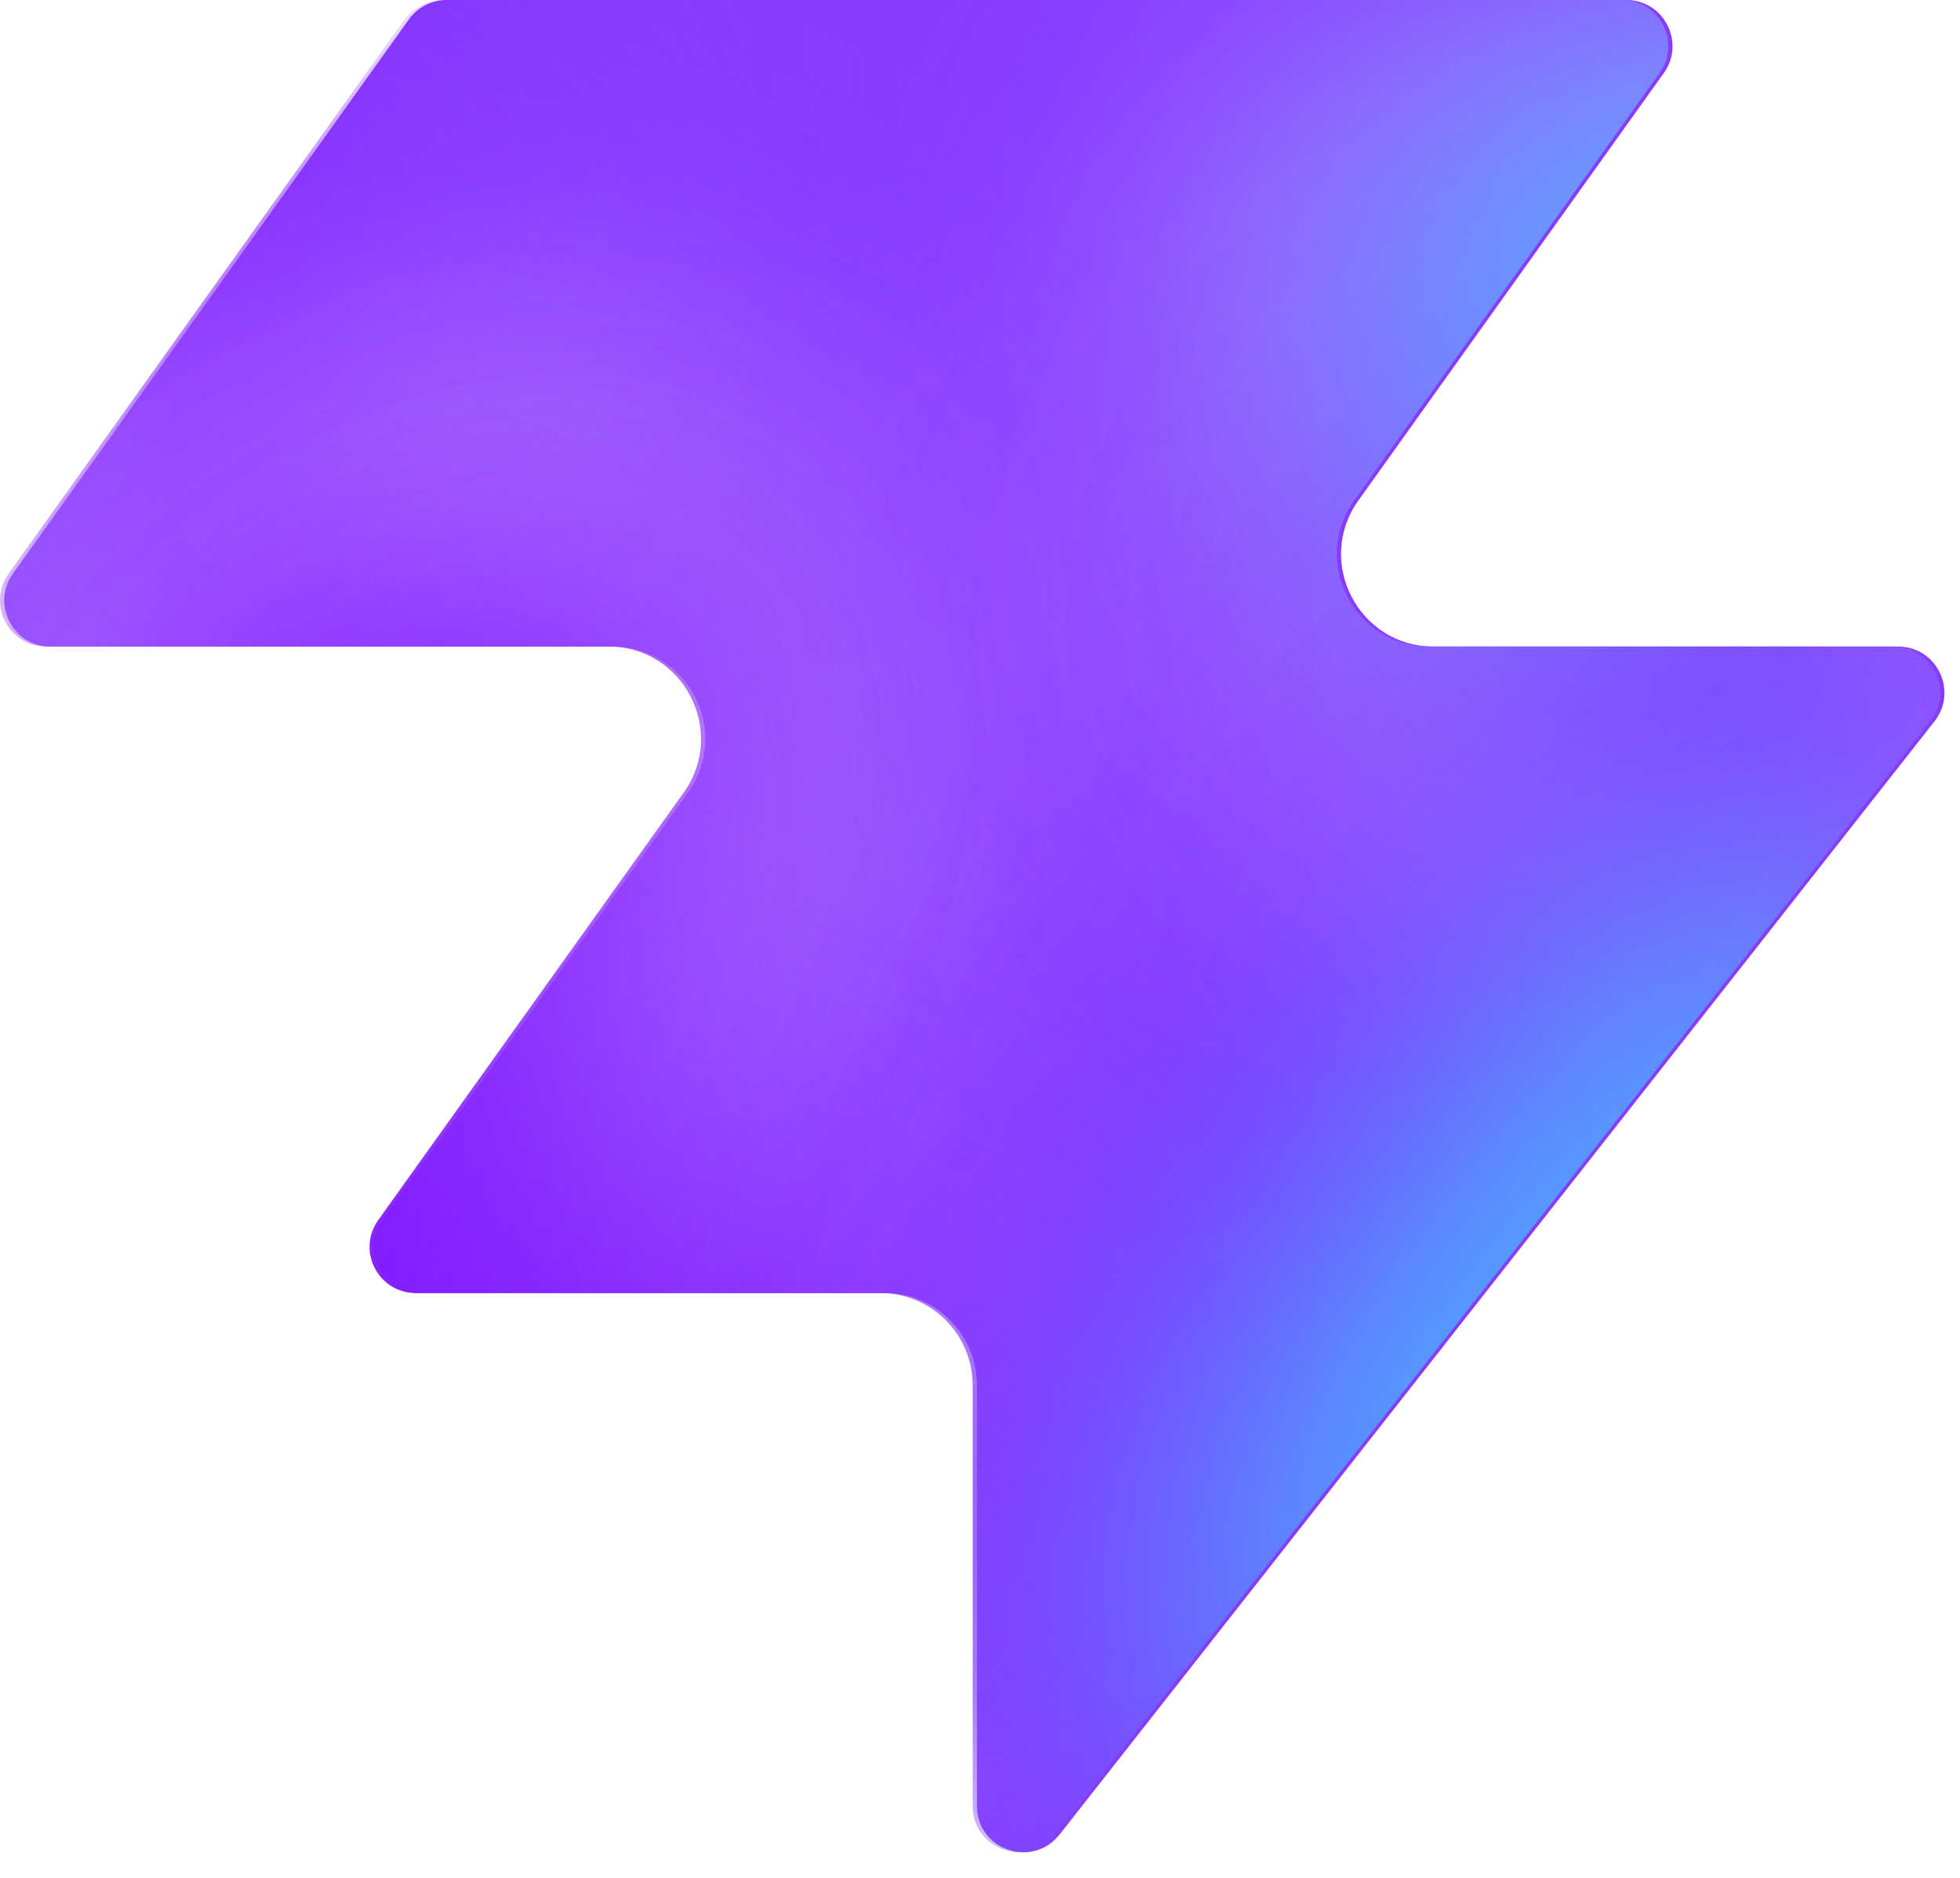
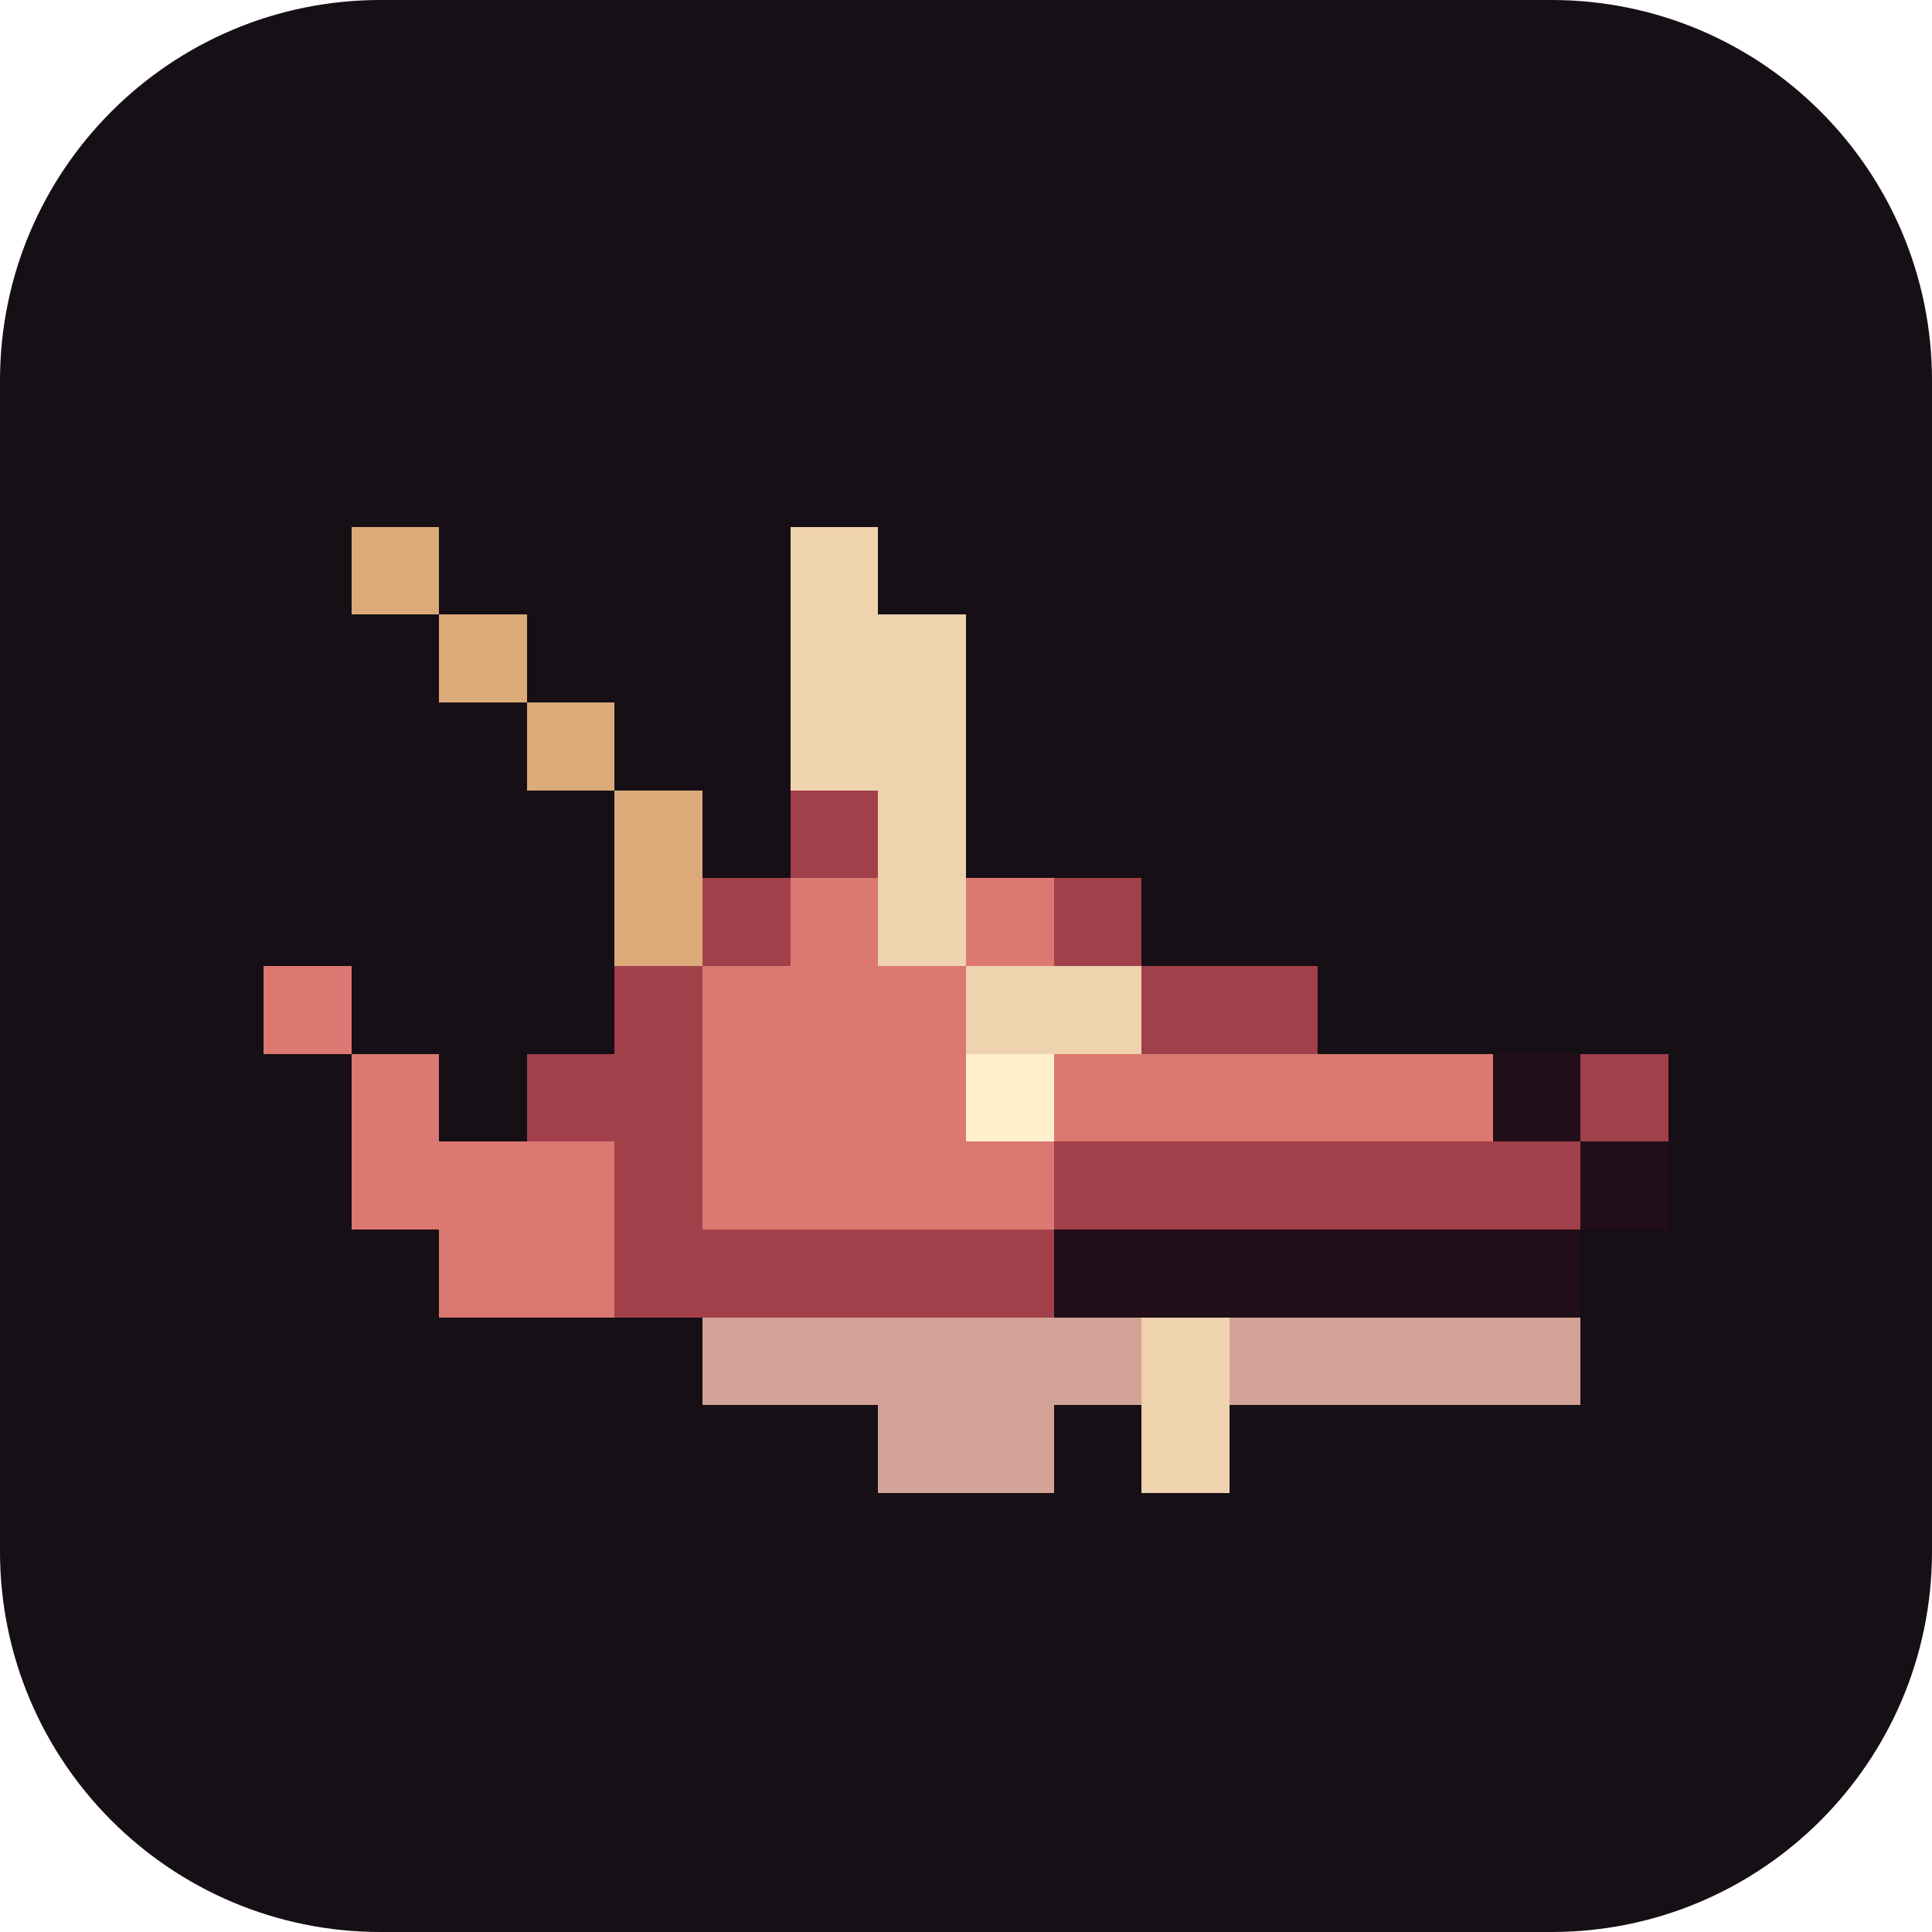
- <svg xmlns="http://www.w3.org/2000/svg" width="48" height="46" fill="none" viewBox="0 0 48 46">
-   <path fill="#863bff" d="M25.946 44.938c-.664.845-2.021.375-2.021-.698V33.937a2.26 2.26 0 0 0-2.262-2.262H10.287c-.92 0-1.456-1.04-.92-1.788l7.48-10.471c1.07-1.497 0-3.578-1.842-3.578H1.237c-.92 0-1.456-1.04-.92-1.788L10.013.474c.214-.297.556-.474.92-.474h28.894c.92 0 1.456 1.04.92 1.788l-7.48 10.471c-1.07 1.498 0 3.579 1.842 3.579h11.377c.943 0 1.473 1.088.89 1.83L25.947 44.94z" style="fill:#863bff;fill:color(display-p3 .525 .23 1);fill-opacity:1" />
-   <mask id="a" width="48" height="46" x="0" y="0" maskUnits="userSpaceOnUse" style="mask-type:alpha">
-     <path fill="#000" d="M25.842 44.938c-.664.844-2.021.375-2.021-.698V33.937a2.26 2.26 0 0 0-2.262-2.262H10.183c-.92 0-1.456-1.04-.92-1.788l7.48-10.471c1.07-1.498 0-3.579-1.842-3.579H1.133c-.92 0-1.456-1.04-.92-1.787L9.91.473c.214-.297.556-.474.92-.474h28.894c.92 0 1.456 1.04.92 1.788l-7.48 10.471c-1.07 1.498 0 3.578 1.842 3.578h11.377c.943 0 1.473 1.088.89 1.832L25.843 44.94z" style="fill:#000;fill-opacity:1" />
-   </mask>
-   <g mask="url(#a)">
-     <g filter="url(#b)">
-       <ellipse cx="5.508" cy="14.704" fill="#ede6ff" rx="5.508" ry="14.704" style="fill:#ede6ff;fill:color(display-p3 .927 .903 1);fill-opacity:1" transform="matrix(.00324 1 1 -.00324 -4.47 31.516)" />
-     </g>
-     <g filter="url(#c)">
-       <ellipse cx="10.399" cy="29.851" fill="#ede6ff" rx="10.399" ry="29.851" style="fill:#ede6ff;fill:color(display-p3 .927 .903 1);fill-opacity:1" transform="matrix(.00324 1 1 -.00324 -39.328 7.883)" />
-     </g>
-     <g filter="url(#d)">
-       <ellipse cx="5.508" cy="30.487" fill="#7e14ff" rx="5.508" ry="30.487" style="fill:#7e14ff;fill:color(display-p3 .492 .077 1);fill-opacity:1" transform="rotate(89.814 -25.913 -14.639)scale(1 -1)" />
-     </g>
-     <g filter="url(#e)">
-       <ellipse cx="5.508" cy="30.599" fill="#7e14ff" rx="5.508" ry="30.599" style="fill:#7e14ff;fill:color(display-p3 .492 .077 1);fill-opacity:1" transform="rotate(89.814 -32.644 -3.334)scale(1 -1)" />
-     </g>
-     <g filter="url(#f)">
-       <ellipse cx="5.508" cy="30.599" fill="#7e14ff" rx="5.508" ry="30.599" style="fill:#7e14ff;fill:color(display-p3 .492 .077 1);fill-opacity:1" transform="matrix(.00324 1 1 -.00324 -34.34 30.47)" />
-     </g>
-     <g filter="url(#g)">
-       <ellipse cx="14.072" cy="22.078" fill="#ede6ff" rx="14.072" ry="22.078" style="fill:#ede6ff;fill:color(display-p3 .927 .903 1);fill-opacity:1" transform="rotate(93.35 24.506 48.493)scale(-1 1)" />
-     </g>
-     <g filter="url(#h)">
-       <ellipse cx="3.47" cy="21.501" fill="#7e14ff" rx="3.47" ry="21.501" style="fill:#7e14ff;fill:color(display-p3 .492 .077 1);fill-opacity:1" transform="rotate(89.009 28.708 47.59)scale(-1 1)" />
-     </g>
-     <g filter="url(#i)">
-       <ellipse cx="3.47" cy="21.501" fill="#7e14ff" rx="3.47" ry="21.501" style="fill:#7e14ff;fill:color(display-p3 .492 .077 1);fill-opacity:1" transform="rotate(89.009 28.708 47.59)scale(-1 1)" />
-     </g>
-     <g filter="url(#j)">
-       <ellipse cx=".387" cy="8.972" fill="#7e14ff" rx="4.407" ry="29.108" style="fill:#7e14ff;fill:color(display-p3 .492 .077 1);fill-opacity:1" transform="rotate(39.51 .387 8.972)" />
-     </g>
-     <g filter="url(#k)">
-       <ellipse cx="47.523" cy="-6.092" fill="#7e14ff" rx="4.407" ry="29.108" style="fill:#7e14ff;fill:color(display-p3 .492 .077 1);fill-opacity:1" transform="rotate(37.892 47.523 -6.092)" />
-     </g>
-     <g filter="url(#l)">
-       <ellipse cx="41.412" cy="6.333" fill="#47bfff" rx="5.971" ry="9.665" style="fill:#47bfff;fill:color(display-p3 .28 .748 1);fill-opacity:1" transform="rotate(37.892 41.412 6.333)" />
-     </g>
-     <g filter="url(#m)">
-       <ellipse cx="-1.879" cy="38.332" fill="#7e14ff" rx="4.407" ry="29.108" style="fill:#7e14ff;fill:color(display-p3 .492 .077 1);fill-opacity:1" transform="rotate(37.892 -1.88 38.332)" />
-     </g>
-     <g filter="url(#n)">
-       <ellipse cx="-1.879" cy="38.332" fill="#7e14ff" rx="4.407" ry="29.108" style="fill:#7e14ff;fill:color(display-p3 .492 .077 1);fill-opacity:1" transform="rotate(37.892 -1.88 38.332)" />
-     </g>
-     <g filter="url(#o)">
-       <ellipse cx="35.651" cy="29.907" fill="#7e14ff" rx="4.407" ry="29.108" style="fill:#7e14ff;fill:color(display-p3 .492 .077 1);fill-opacity:1" transform="rotate(37.892 35.651 29.907)" />
-     </g>
-     <g filter="url(#p)">
-       <ellipse cx="38.418" cy="32.4" fill="#47bfff" rx="5.971" ry="15.297" style="fill:#47bfff;fill:color(display-p3 .28 .748 1);fill-opacity:1" transform="rotate(37.892 38.418 32.4)" />
-     </g>
+ <svg xmlns="http://www.w3.org/2000/svg" viewBox="0 0 132 132">
+   <rect width="132" height="132" rx="26" fill="#160f15" />
+   <g shape-rendering="crispEdges">
+     <rect x="24" y="36" width="6" height="6" fill="#dcaa79" />
+     <rect x="54" y="36" width="6" height="6" fill="#efd2ae" />
+     <rect x="30" y="42" width="6" height="6" fill="#dcaa79" />
+     <rect x="54" y="42" width="6" height="6" fill="#efd2ae" />
+     <rect x="60" y="42" width="6" height="6" fill="#efd2ae" />
+     <rect x="36" y="48" width="6" height="6" fill="#dcaa79" />
+     <rect x="54" y="48" width="6" height="6" fill="#efd2ae" />
+     <rect x="60" y="48" width="6" height="6" fill="#efd2ae" />
+     <rect x="42" y="54" width="6" height="6" fill="#dcaa79" />
+     <rect x="54" y="54" width="6" height="6" fill="#a13f4a" />
+     <rect x="60" y="54" width="6" height="6" fill="#efd2ae" />
+     <rect x="42" y="60" width="6" height="6" fill="#dcaa79" />
+     <rect x="48" y="60" width="6" height="6" fill="#a13f4a" />
+     <rect x="54" y="60" width="6" height="6" fill="#db7871" />
+     <rect x="60" y="60" width="6" height="6" fill="#efd2ae" />
+     <rect x="66" y="60" width="6" height="6" fill="#db7871" />
+     <rect x="72" y="60" width="6" height="6" fill="#a13f4a" />
+     <rect x="18" y="66" width="6" height="6" fill="#db7871" />
+     <rect x="42" y="66" width="6" height="6" fill="#a13f4a" />
+     <rect x="48" y="66" width="6" height="6" fill="#db7871" />
+     <rect x="54" y="66" width="6" height="6" fill="#db7871" />
+     <rect x="60" y="66" width="6" height="6" fill="#db7871" />
+     <rect x="66" y="66" width="6" height="6" fill="#efd2ae" />
+     <rect x="72" y="66" width="6" height="6" fill="#efd2ae" />
+     <rect x="78" y="66" width="6" height="6" fill="#a13f4a" />
+     <rect x="84" y="66" width="6" height="6" fill="#a13f4a" />
+     <rect x="24" y="72" width="6" height="6" fill="#db7871" />
+     <rect x="36" y="72" width="6" height="6" fill="#a13f4a" />
+     <rect x="42" y="72" width="6" height="6" fill="#a13f4a" />
+     <rect x="48" y="72" width="6" height="6" fill="#db7871" />
+     <rect x="54" y="72" width="6" height="6" fill="#db7871" />
+     <rect x="60" y="72" width="6" height="6" fill="#db7871" />
+     <rect x="66" y="72" width="6" height="6" fill="#fff0cd" />
+     <rect x="72" y="72" width="6" height="6" fill="#db7871" />
+     <rect x="78" y="72" width="6" height="6" fill="#db7871" />
+     <rect x="84" y="72" width="6" height="6" fill="#db7871" />
+     <rect x="90" y="72" width="6" height="6" fill="#db7871" />
+     <rect x="96" y="72" width="6" height="6" fill="#db7871" />
+     <rect x="102" y="72" width="6" height="6" fill="#210e18" />
+     <rect x="108" y="72" width="6" height="6" fill="#a13f4a" />
+     <rect x="24" y="78" width="6" height="6" fill="#db7871" />
+     <rect x="30" y="78" width="6" height="6" fill="#db7871" />
+     <rect x="36" y="78" width="6" height="6" fill="#db7871" />
+     <rect x="42" y="78" width="6" height="6" fill="#a13f4a" />
+     <rect x="48" y="78" width="6" height="6" fill="#db7871" />
+     <rect x="54" y="78" width="6" height="6" fill="#db7871" />
+     <rect x="60" y="78" width="6" height="6" fill="#db7871" />
+     <rect x="66" y="78" width="6" height="6" fill="#db7871" />
+     <rect x="72" y="78" width="6" height="6" fill="#a13f4a" />
+     <rect x="78" y="78" width="6" height="6" fill="#a13f4a" />
+     <rect x="84" y="78" width="6" height="6" fill="#a13f4a" />
+     <rect x="90" y="78" width="6" height="6" fill="#a13f4a" />
+     <rect x="96" y="78" width="6" height="6" fill="#a13f4a" />
+     <rect x="102" y="78" width="6" height="6" fill="#a13f4a" />
+     <rect x="108" y="78" width="6" height="6" fill="#210e18" />
+     <rect x="30" y="84" width="6" height="6" fill="#db7871" />
+     <rect x="36" y="84" width="6" height="6" fill="#db7871" />
+     <rect x="42" y="84" width="6" height="6" fill="#a13f4a" />
+     <rect x="48" y="84" width="6" height="6" fill="#a13f4a" />
+     <rect x="54" y="84" width="6" height="6" fill="#a13f4a" />
+     <rect x="60" y="84" width="6" height="6" fill="#a13f4a" />
+     <rect x="66" y="84" width="6" height="6" fill="#a13f4a" />
+     <rect x="72" y="84" width="6" height="6" fill="#210e18" />
+     <rect x="78" y="84" width="6" height="6" fill="#210e18" />
+     <rect x="84" y="84" width="6" height="6" fill="#210e18" />
+     <rect x="90" y="84" width="6" height="6" fill="#210e18" />
+     <rect x="96" y="84" width="6" height="6" fill="#210e18" />
+     <rect x="102" y="84" width="6" height="6" fill="#210e18" />
+     <rect x="48" y="90" width="6" height="6" fill="#d3a397" />
+     <rect x="54" y="90" width="6" height="6" fill="#d3a397" />
+     <rect x="60" y="90" width="6" height="6" fill="#d3a397" />
+     <rect x="66" y="90" width="6" height="6" fill="#d3a397" />
+     <rect x="72" y="90" width="6" height="6" fill="#d3a397" />
+     <rect x="78" y="90" width="6" height="6" fill="#efd2ae" />
+     <rect x="84" y="90" width="6" height="6" fill="#d3a397" />
+     <rect x="90" y="90" width="6" height="6" fill="#d3a397" />
+     <rect x="96" y="90" width="6" height="6" fill="#d3a397" />
+     <rect x="102" y="90" width="6" height="6" fill="#d3a397" />
+     <rect x="60" y="96" width="6" height="6" fill="#d3a397" />
+     <rect x="66" y="96" width="6" height="6" fill="#d3a397" />
+     <rect x="78" y="96" width="6" height="6" fill="#efd2ae" />
  </g>
-   <defs>
-     <filter id="b" width="60.045" height="41.654" x="-19.77" y="16.149" color-interpolation-filters="sRGB" filterUnits="userSpaceOnUse">
-       <feFlood flood-opacity="0" result="BackgroundImageFix" />
-       <feBlend in="SourceGraphic" in2="BackgroundImageFix" result="shape" />
-       <feGaussianBlur result="effect1_foregroundBlur_2002_17158" stdDeviation="7.659" />
-     </filter>
-     <filter id="c" width="90.34" height="51.437" x="-54.613" y="-7.533" color-interpolation-filters="sRGB" filterUnits="userSpaceOnUse">
-       <feFlood flood-opacity="0" result="BackgroundImageFix" />
-       <feBlend in="SourceGraphic" in2="BackgroundImageFix" result="shape" />
-       <feGaussianBlur result="effect1_foregroundBlur_2002_17158" stdDeviation="7.659" />
-     </filter>
-     <filter id="d" width="79.355" height="29.4" x="-49.64" y="2.03" color-interpolation-filters="sRGB" filterUnits="userSpaceOnUse">
-       <feFlood flood-opacity="0" result="BackgroundImageFix" />
-       <feBlend in="SourceGraphic" in2="BackgroundImageFix" result="shape" />
-       <feGaussianBlur result="effect1_foregroundBlur_2002_17158" stdDeviation="4.596" />
-     </filter>
-     <filter id="e" width="79.579" height="29.4" x="-45.045" y="20.029" color-interpolation-filters="sRGB" filterUnits="userSpaceOnUse">
-       <feFlood flood-opacity="0" result="BackgroundImageFix" />
-       <feBlend in="SourceGraphic" in2="BackgroundImageFix" result="shape" />
-       <feGaussianBlur result="effect1_foregroundBlur_2002_17158" stdDeviation="4.596" />
-     </filter>
-     <filter id="f" width="79.579" height="29.4" x="-43.513" y="21.178" color-interpolation-filters="sRGB" filterUnits="userSpaceOnUse">
-       <feFlood flood-opacity="0" result="BackgroundImageFix" />
-       <feBlend in="SourceGraphic" in2="BackgroundImageFix" result="shape" />
-       <feGaussianBlur result="effect1_foregroundBlur_2002_17158" stdDeviation="4.596" />
-     </filter>
-     <filter id="g" width="74.749" height="58.852" x="15.756" y="-17.901" color-interpolation-filters="sRGB" filterUnits="userSpaceOnUse">
-       <feFlood flood-opacity="0" result="BackgroundImageFix" />
-       <feBlend in="SourceGraphic" in2="BackgroundImageFix" result="shape" />
-       <feGaussianBlur result="effect1_foregroundBlur_2002_17158" stdDeviation="7.659" />
-     </filter>
-     <filter id="h" width="61.377" height="25.362" x="23.548" y="2.284" color-interpolation-filters="sRGB" filterUnits="userSpaceOnUse">
-       <feFlood flood-opacity="0" result="BackgroundImageFix" />
-       <feBlend in="SourceGraphic" in2="BackgroundImageFix" result="shape" />
-       <feGaussianBlur result="effect1_foregroundBlur_2002_17158" stdDeviation="4.596" />
-     </filter>
-     <filter id="i" width="61.377" height="25.362" x="23.548" y="2.284" color-interpolation-filters="sRGB" filterUnits="userSpaceOnUse">
-       <feFlood flood-opacity="0" result="BackgroundImageFix" />
-       <feBlend in="SourceGraphic" in2="BackgroundImageFix" result="shape" />
-       <feGaussianBlur result="effect1_foregroundBlur_2002_17158" stdDeviation="4.596" />
-     </filter>
-     <filter id="j" width="56.045" height="63.649" x="-27.636" y="-22.853" color-interpolation-filters="sRGB" filterUnits="userSpaceOnUse">
-       <feFlood flood-opacity="0" result="BackgroundImageFix" />
-       <feBlend in="SourceGraphic" in2="BackgroundImageFix" result="shape" />
-       <feGaussianBlur result="effect1_foregroundBlur_2002_17158" stdDeviation="4.596" />
-     </filter>
-     <filter id="k" width="54.814" height="64.646" x="20.116" y="-38.415" color-interpolation-filters="sRGB" filterUnits="userSpaceOnUse">
-       <feFlood flood-opacity="0" result="BackgroundImageFix" />
-       <feBlend in="SourceGraphic" in2="BackgroundImageFix" result="shape" />
-       <feGaussianBlur result="effect1_foregroundBlur_2002_17158" stdDeviation="4.596" />
-     </filter>
-     <filter id="l" width="33.541" height="35.313" x="24.641" y="-11.323" color-interpolation-filters="sRGB" filterUnits="userSpaceOnUse">
-       <feFlood flood-opacity="0" result="BackgroundImageFix" />
-       <feBlend in="SourceGraphic" in2="BackgroundImageFix" result="shape" />
-       <feGaussianBlur result="effect1_foregroundBlur_2002_17158" stdDeviation="4.596" />
-     </filter>
-     <filter id="m" width="54.814" height="64.646" x="-29.286" y="6.009" color-interpolation-filters="sRGB" filterUnits="userSpaceOnUse">
-       <feFlood flood-opacity="0" result="BackgroundImageFix" />
-       <feBlend in="SourceGraphic" in2="BackgroundImageFix" result="shape" />
-       <feGaussianBlur result="effect1_foregroundBlur_2002_17158" stdDeviation="4.596" />
-     </filter>
-     <filter id="n" width="54.814" height="64.646" x="-29.286" y="6.009" color-interpolation-filters="sRGB" filterUnits="userSpaceOnUse">
-       <feFlood flood-opacity="0" result="BackgroundImageFix" />
-       <feBlend in="SourceGraphic" in2="BackgroundImageFix" result="shape" />
-       <feGaussianBlur result="effect1_foregroundBlur_2002_17158" stdDeviation="4.596" />
-     </filter>
-     <filter id="o" width="54.814" height="64.646" x="8.244" y="-2.416" color-interpolation-filters="sRGB" filterUnits="userSpaceOnUse">
-       <feFlood flood-opacity="0" result="BackgroundImageFix" />
-       <feBlend in="SourceGraphic" in2="BackgroundImageFix" result="shape" />
-       <feGaussianBlur result="effect1_foregroundBlur_2002_17158" stdDeviation="4.596" />
-     </filter>
-     <filter id="p" width="39.409" height="43.623" x="18.713" y="10.588" color-interpolation-filters="sRGB" filterUnits="userSpaceOnUse">
-       <feFlood flood-opacity="0" result="BackgroundImageFix" />
-       <feBlend in="SourceGraphic" in2="BackgroundImageFix" result="shape" />
-       <feGaussianBlur result="effect1_foregroundBlur_2002_17158" stdDeviation="4.596" />
-     </filter>
-   </defs>
</svg>
